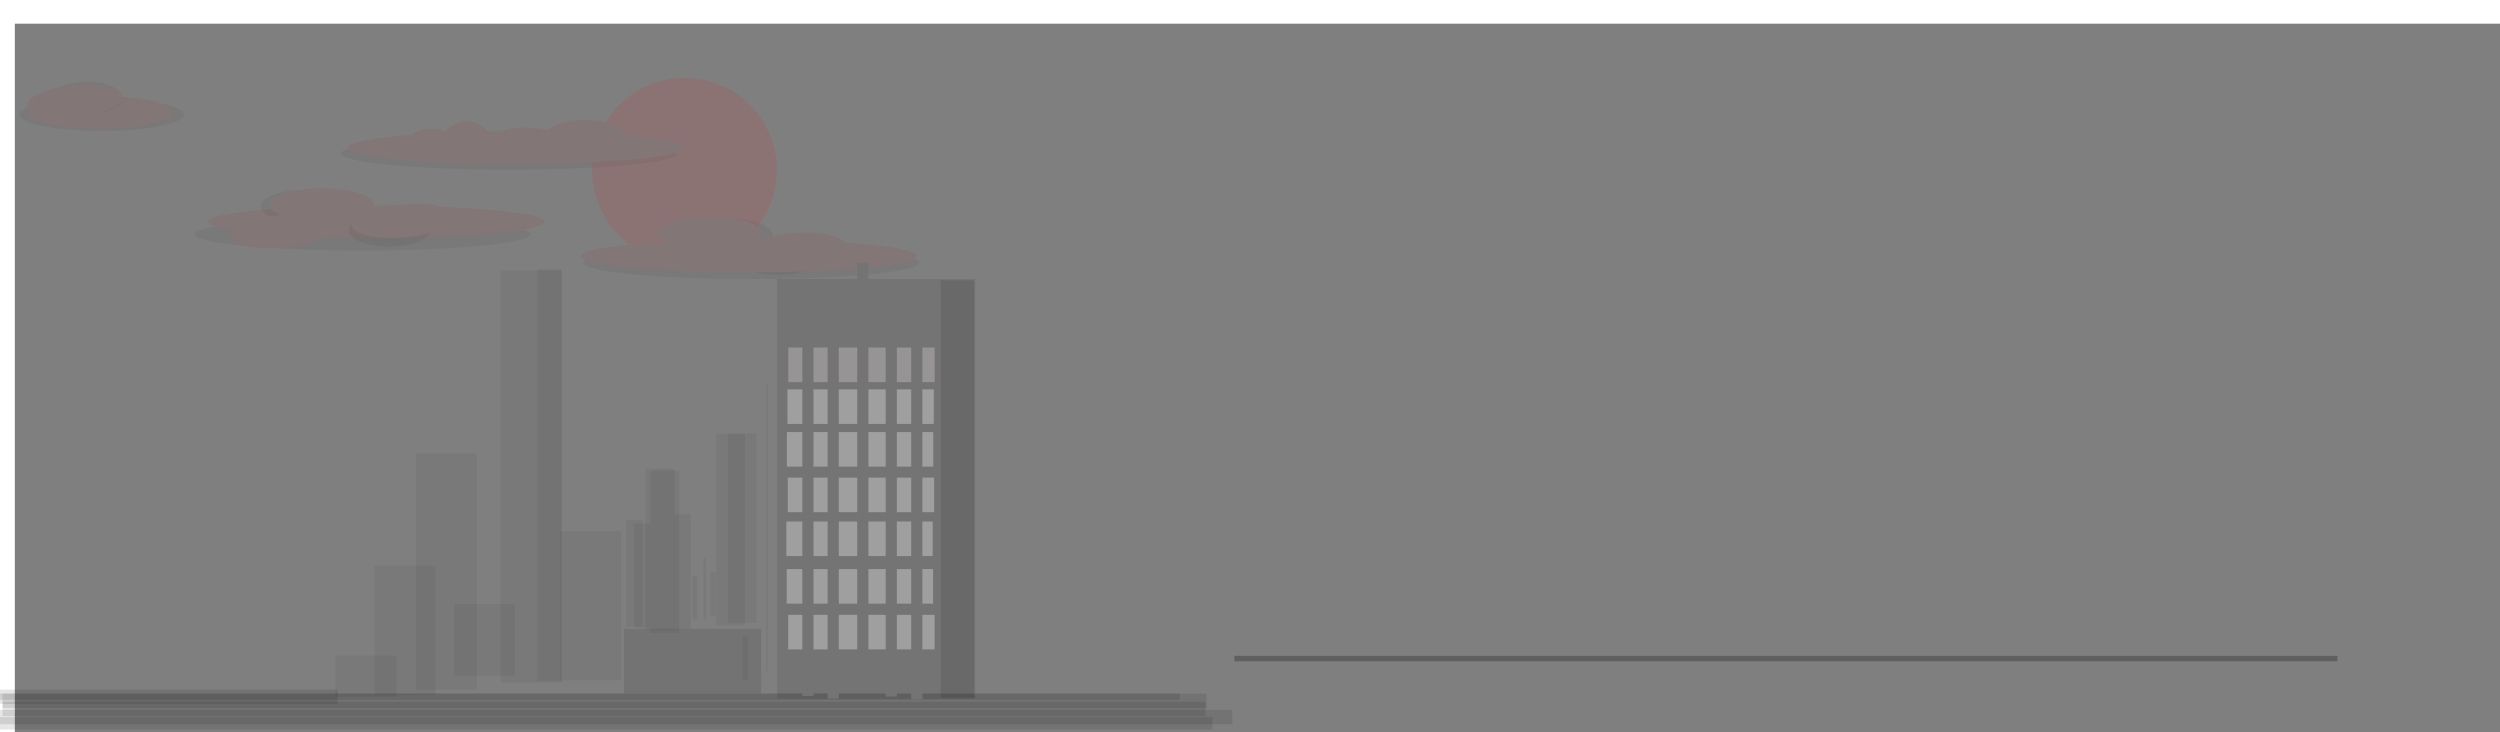
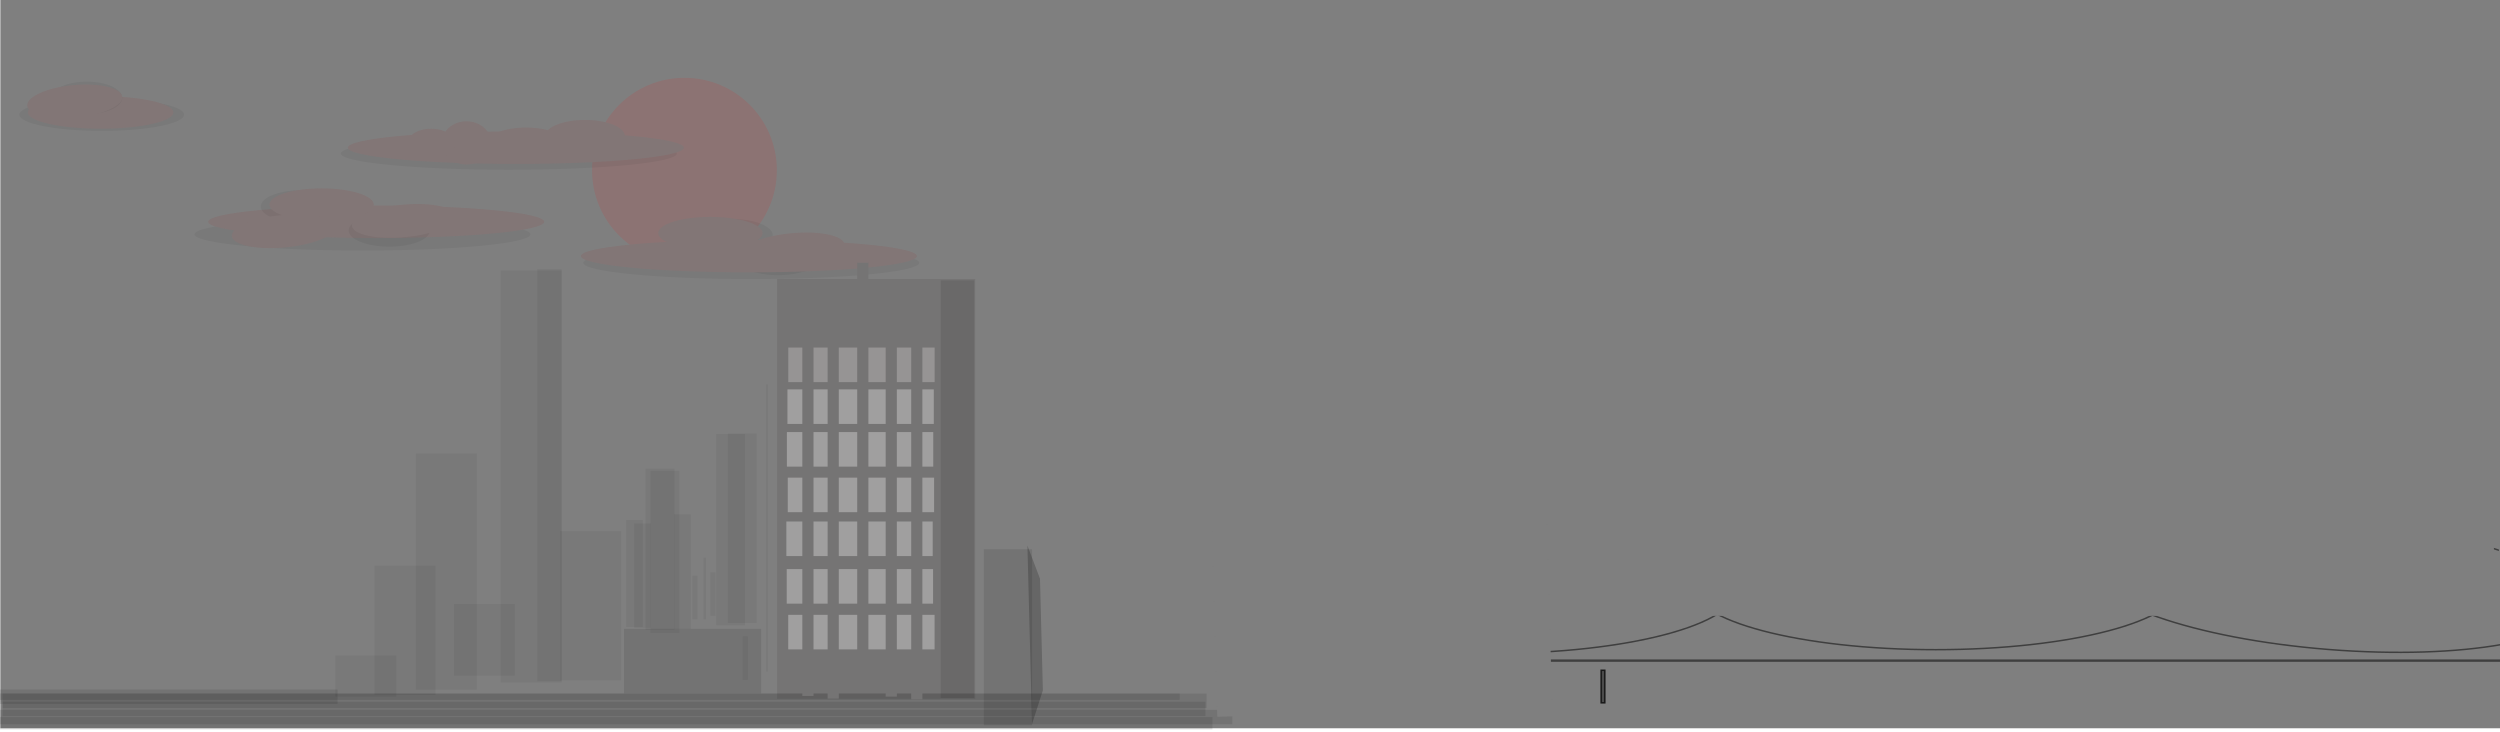
- <svg xmlns="http://www.w3.org/2000/svg" width="1640" height="480" stroke="null" style="vector-effect: non-scaling-stroke;">
+ <svg xmlns="http://www.w3.org/2000/svg" width="1640" height="480">
  <g stroke="null">
-     <rect stroke="#000000" opacity="0.5" id="svg_13" height="478" width="1644.045" y="15.545" x="9.724" stroke-linecap="null" stroke-linejoin="null" stroke-dasharray="null" stroke-width="0" fill="#000000" />
-     <rect stroke="#000000" style="vector-effect: non-scaling-stroke;" id="svg_24" height="275.333" width="130" y="183.028" x="509.75" stroke-linecap="null" stroke-linejoin="null" stroke-dasharray="null" stroke-width="0" fill="#757474" />
-     <rect stroke="#000000" style="vector-effect: non-scaling-stroke;" id="svg_25" height="42.333" width="90" y="412.5" x="409.333" opacity="0.1" stroke-linecap="null" stroke-linejoin="null" stroke-dasharray="null" stroke-width="0" fill="#000000" />
-     <rect stroke="#000000" style="vector-effect: non-scaling-stroke;" id="svg_27" height="27" width="40" y="430" x="220" opacity="0.05" stroke-linecap="null" stroke-linejoin="null" stroke-dasharray="null" stroke-width="0" fill="#000000" />
-     <rect stroke="#000000" style="vector-effect: non-scaling-stroke;" id="svg_29" height="85" width="40" y="371" x="245.667" opacity="0.05" stroke-linecap="null" stroke-linejoin="null" stroke-dasharray="null" stroke-width="0" fill="#000000" />
-     <rect stroke="#000000" style="vector-effect: non-scaling-stroke;" id="svg_30" height="155" width="40" y="297.444" x="272.778" opacity="0.05" stroke-linecap="null" stroke-linejoin="null" stroke-dasharray="null" stroke-width="0" fill="#000000" />
-     <rect stroke="#000000" style="vector-effect: non-scaling-stroke;" id="svg_31" height="47" width="40" y="396.222" x="297.778" opacity="0.05" stroke-linecap="null" stroke-linejoin="null" stroke-dasharray="null" stroke-width="0" fill="#000000" />
-     <rect stroke="#000000" style="vector-effect: non-scaling-stroke;" id="svg_32" height="270.358" width="40" y="177.407" x="328.444" opacity="0.05" stroke-linecap="null" stroke-linejoin="null" stroke-dasharray="null" stroke-width="0" fill="#000000" />
-     <rect stroke="#000000" style="vector-effect: non-scaling-stroke;" id="svg_33" height="97.914" width="40" y="348.421" x="367.507" opacity="0.05" stroke-linecap="null" stroke-linejoin="null" stroke-dasharray="null" stroke-width="0" fill="#000000" />
-     <ellipse stroke="#000000" ry="10.667" rx="110.222" id="svg_35" cy="153.718" cx="237.784" opacity="0.05" stroke-linecap="null" stroke-linejoin="null" stroke-dasharray="null" stroke-width="0" fill="#000000" />
-     <ellipse stroke="#000000" id="svg_36" ry="10.667" rx="110.222" cy="145.493" cx="246.783" stroke-linecap="null" stroke-linejoin="null" stroke-dasharray="null" stroke-width="0" fill="#827676" />
-     <ellipse stroke="#000000" id="svg_37" ry="10.667" rx="26.667" cy="135.432" cx="197.692" opacity="0.05" stroke-linecap="null" stroke-linejoin="null" stroke-dasharray="null" stroke-width="0" fill="#000000" />
-     <ellipse stroke="#000000" id="svg_38" ry="10.667" rx="34.217" cy="134.233" cx="210.963" stroke-linecap="null" stroke-linejoin="null" stroke-dasharray="null" stroke-width="0" fill="#827676" />
-     <ellipse stroke="#000000" id="svg_39" ry="10.667" rx="26.667" cy="151.176" cx="255.381" opacity="0.05" stroke-linecap="null" stroke-linejoin="null" stroke-dasharray="null" stroke-width="0" fill="#000000" />
-     <ellipse stroke="#000000" transform="rotate(174.6416 264.9402,144.9299) " id="svg_40" ry="10.667" rx="34.217" cy="144.93" cx="264.94" stroke-linecap="null" stroke-linejoin="null" stroke-dasharray="null" stroke-width="0" fill="#827676" />
-     <ellipse stroke="#000000" id="svg_41" ry="10.667" rx="54.063" cy="75.232" cx="66.719" opacity="0.05" stroke-linecap="null" stroke-linejoin="null" stroke-dasharray="null" stroke-width="0" fill="#000000" />
-     <ellipse stroke="#000000" id="svg_42" ry="10.667" rx="47.729" cy="73.763" cx="66.008" stroke-linecap="null" stroke-linejoin="null" stroke-dasharray="null" stroke-width="0" fill="#827676" />
-     <ellipse stroke="#000000" id="svg_44" ry="10.667" rx="23.289" cy="64.192" cx="56.923" opacity="0.05" stroke-linecap="null" stroke-linejoin="null" stroke-dasharray="null" stroke-width="0" fill="#000000" />
-     <ellipse stroke="#000000" id="svg_43" transform="rotate(174.6416 49.05254,66.45446) " ry="10.667" rx="31.314" cy="66.454" cx="49.053" stroke-linecap="null" stroke-linejoin="null" stroke-dasharray="null" stroke-width="0" fill="#827676" />
-     <ellipse stroke="#000000" id="svg_45" transform="rotate(174.6416 186.1201,151.6859) " ry="10.667" rx="34.217" cy="151.686" cx="186.12" stroke-linecap="null" stroke-linejoin="null" stroke-dasharray="null" stroke-width="0" fill="#827676" />
-     <circle stroke="#000000" r="60.618" cy="111.667" cx="449" opacity="0.1" stroke-linecap="null" stroke-linejoin="null" stroke-dasharray="null" stroke-width="0" fill="#ff0000" id="svg_7" />
-     <rect stroke="#000000" style="vector-effect: non-scaling-stroke;" height="124.358" width="19" y="284.38" x="477.444" opacity="0.05" stroke-linecap="null" stroke-linejoin="null" stroke-dasharray="null" stroke-width="0" fill="#000000" id="svg_8" />
-     <rect stroke="#000000" style="vector-effect: non-scaling-stroke;" height="106.358" width="19" y="308.88" x="426.694" opacity="0.05" stroke-linecap="null" stroke-linejoin="null" stroke-dasharray="null" stroke-width="0" fill="#000000" id="svg_9" />
-     <rect stroke="#000000" style="vector-effect: non-scaling-stroke;" height="70.171" width="11" y="341.13" x="410.694" opacity="0.05" stroke-linecap="null" stroke-linejoin="null" stroke-dasharray="null" stroke-width="0" fill="#000000" id="svg_10" />
-     <rect stroke="#000000" style="vector-effect: non-scaling-stroke;" height="125.483" width="19" y="284.713" x="469.778" opacity="0.05" stroke-linecap="null" stroke-linejoin="null" stroke-dasharray="null" stroke-width="0" fill="#000000" id="svg_11" />
-     <rect stroke="#000000" style="vector-effect: non-scaling-stroke;" height="105.796" width="19" y="307.38" x="423.444" opacity="0.05" stroke-linecap="null" stroke-linejoin="null" stroke-dasharray="null" stroke-width="0" fill="#000000" id="svg_12" />
-     <ellipse stroke="#000000" ry="10.667" rx="110.222" cy="172.421" cx="492.83" opacity="0.05" stroke-linecap="null" stroke-linejoin="null" stroke-dasharray="null" stroke-width="0" fill="#000000" id="svg_14" />
-     <ellipse stroke="#000000" ry="10.667" rx="26.667" cy="154.323" cx="480.301" opacity="0.05" stroke-linecap="null" stroke-linejoin="null" stroke-dasharray="null" stroke-width="0" fill="#000000" id="svg_15" />
-     <ellipse stroke="#000000" ry="10.667" rx="34.217" cy="152.936" cx="466.009" stroke-linecap="null" stroke-linejoin="null" stroke-dasharray="null" stroke-width="0" fill="#827676" id="svg_16" />
-     <ellipse stroke="#000000" ry="10.667" rx="26.667" cy="169.879" cx="510.428" opacity="0.05" stroke-linecap="null" stroke-linejoin="null" stroke-dasharray="null" stroke-width="0" fill="#000000" id="svg_17" />
-     <ellipse stroke="#000000" transform="rotate(174.6416 519.9871,163.633) " ry="10.667" rx="34.217" cy="163.633" cx="519.987" stroke-linecap="null" stroke-linejoin="null" stroke-dasharray="null" stroke-width="0" fill="#827676" id="svg_18" />
-     <ellipse stroke="#000000" ry="10.667" rx="110.222" cy="167.993" cx="491.283" stroke-linecap="null" stroke-linejoin="null" stroke-dasharray="null" stroke-width="0" fill="#827676" id="svg_19" />
-     <ellipse stroke="#000000" ry="10.667" rx="26.217" cy="89.344" cx="383.74" stroke-linecap="null" stroke-linejoin="null" stroke-dasharray="null" stroke-width="0" fill="#827676" id="svg_23" />
-     <ellipse stroke="#000000" ry="10.667" rx="110.222" cy="100.718" cx="333.784" opacity="0.05" stroke-linecap="null" stroke-linejoin="null" stroke-dasharray="null" stroke-width="0" fill="#000000" id="svg_28" />
-     <ellipse stroke="#000000" ry="10.667" rx="110.222" cy="96.882" cx="338.395" stroke-linecap="null" stroke-linejoin="null" stroke-dasharray="null" stroke-width="0" fill="#827676" id="svg_20" />
-     <ellipse stroke="#000000" ry="14.167" rx="16.217" cy="93.733" cx="305.963" stroke-linecap="null" stroke-linejoin="null" stroke-dasharray="null" stroke-width="0" fill="#827676" id="svg_34" />
-     <ellipse stroke="#000000" ry="10.667" rx="26.217" cy="94.344" cx="345.074" stroke-linecap="null" stroke-linejoin="null" stroke-dasharray="null" stroke-width="0" fill="#827676" id="svg_46" />
-     <ellipse stroke="#000000" ry="9.778" rx="15.773" cy="94.233" cx="282.851" stroke-linecap="null" stroke-linejoin="null" stroke-dasharray="null" stroke-width="0" fill="#827676" id="svg_47" />
-     <rect stroke="#000000" style="vector-effect: non-scaling-stroke;" height="270.358" width="16" y="176.519" x="352.444" opacity="0.05" stroke-linecap="null" stroke-linejoin="null" stroke-dasharray="null" stroke-width="0" fill="#000000" id="svg_48" />
-     <rect stroke="#000000" style="vector-effect: non-scaling-stroke;" height="9.444" width="813.861" y="465.667" x="-5.444" opacity="0.1" stroke-linecap="null" stroke-linejoin="null" stroke-dasharray="null" stroke-width="0" fill="#000000" id="svg_51" />
-     <rect stroke="#000000" style="vector-effect: non-scaling-stroke;" height="9.444" width="789.111" y="460.333" x="1.667" opacity="0.1" stroke-linecap="null" stroke-linejoin="null" stroke-dasharray="null" stroke-width="0" fill="#000000" id="svg_52" />
-     <rect stroke="#000000" style="vector-effect: non-scaling-stroke;" height="9.444" width="789.861" y="455" x="1.667" opacity="0.1" stroke-linecap="null" stroke-linejoin="null" stroke-dasharray="null" stroke-width="0" fill="#000000" id="svg_53" />
-     <rect stroke="#000000" height="9.444" width="225.111" y="452.333" x="-3.667" opacity="0.1" stroke-linecap="null" stroke-linejoin="null" stroke-dasharray="null" stroke-width="0" fill="#000000" id="svg_54" />
-     <rect stroke="#000000" style="vector-effect: non-scaling-stroke;" height="4.194" width="774.861" y="454.917" x="-1" opacity="0.1" stroke-linecap="null" stroke-linejoin="null" stroke-dasharray="null" stroke-width="0" fill="#000000" id="svg_55" />
-     <rect stroke="#000000" style="vector-effect: non-scaling-stroke;" height="8.111" width="801.861" y="470.417" x="-6.5" opacity="0.1" stroke-linecap="null" stroke-linejoin="null" stroke-dasharray="null" stroke-width="0" fill="#000000" id="svg_56" />
-     <rect stroke="#000000" style="vector-effect: non-scaling-stroke;" id="svg_22" height="274" width="22" y="183.917" x="617.111" opacity="0.1" stroke-linecap="null" stroke-linejoin="null" stroke-dasharray="null" stroke-width="0" fill="#000000" />
-     <rect stroke="#000000" style="vector-effect: non-scaling-stroke;" fill="#969494" stroke-width="0" stroke-dasharray="null" stroke-linejoin="null" stroke-linecap="null" x="517.125" y="228" width="96" height="22.667" id="svg_68" />
-     <rect stroke="#000000" style="vector-effect: non-scaling-stroke;" fill="#a09f9f" stroke-width="0" stroke-dasharray="null" stroke-linejoin="null" stroke-linecap="null" x="516.562" y="255.438" width="96" height="22.667" id="svg_69" />
-     <rect stroke="#000000" fill="#a09f9f" stroke-width="0" stroke-dasharray="null" stroke-linejoin="null" stroke-linecap="null" x="516.208" y="283.438" width="96" height="22.667" id="svg_70" />
-     <rect stroke="#000000" fill="#a09f9f" stroke-width="0" stroke-dasharray="null" stroke-linejoin="null" stroke-linecap="null" x="516.771" y="313.333" width="96" height="22.667" id="svg_71" />
-     <rect stroke="#000000" fill="#a09f9f" stroke-width="0" stroke-dasharray="null" stroke-linejoin="null" stroke-linecap="null" x="515.854" y="342.104" width="96" height="22.667" id="svg_72" />
-     <rect stroke="#000000" fill="#a09f9f" stroke-width="0" stroke-dasharray="null" stroke-linejoin="null" stroke-linecap="null" x="516.083" y="373.333" width="96" height="22.667" id="svg_73" />
-     <rect stroke="#000000" id="svg_1" fill="#a09f9f" stroke-width="0" stroke-dasharray="null" stroke-linejoin="null" stroke-linecap="null" x="517.083" y="403.333" width="96" height="22.667" />
-     <rect stroke="#000000" style="vector-effect: non-scaling-stroke;" height="270.271" width="7.333" y="186.278" x="526.333" stroke-linecap="null" stroke-linejoin="null" stroke-dasharray="null" stroke-width="0" fill="#757474" id="svg_74" />
-     <rect stroke="#000000" style="vector-effect: non-scaling-stroke;" height="265.208" width="7.333" y="193.111" x="542.917" stroke-linecap="null" stroke-linejoin="null" stroke-dasharray="null" stroke-width="0" fill="#757474" id="svg_75" />
-     <rect stroke="#000000" style="vector-effect: non-scaling-stroke;" height="274.771" width="7.333" y="172.361" x="562.333" stroke-linecap="null" stroke-linejoin="null" stroke-dasharray="null" stroke-width="0" fill="#757474" id="svg_76" />
-     <rect stroke="#000000" style="vector-effect: non-scaling-stroke;" height="267.458" width="7.333" y="189.528" x="581" stroke-linecap="null" stroke-linejoin="null" stroke-dasharray="null" stroke-width="0" fill="#757474" id="svg_77" />
-     <rect stroke="#000000" style="vector-effect: non-scaling-stroke;" height="273.083" width="7.333" y="185.694" x="597.75" stroke-linecap="null" stroke-linejoin="null" stroke-dasharray="null" stroke-width="0" fill="#757474" id="svg_78" />
-     <rect stroke="#000000" style="vector-effect: non-scaling-stroke;" id="svg_2" height="75.233" width="11" y="337.38" x="442.194" opacity="0.05" stroke-linecap="null" stroke-linejoin="null" stroke-dasharray="null" stroke-width="0" fill="#000000" />
-     <rect stroke="#000000" style="vector-effect: non-scaling-stroke;" id="svg_3" height="68.483" width="11" y="343.38" x="415.944" opacity="0.05" stroke-linecap="null" stroke-linejoin="null" stroke-dasharray="null" stroke-width="0" fill="#000000" />
-     <rect stroke="#000000" style="vector-effect: non-scaling-stroke;" id="svg_26" height="28.688" width="3.375" y="377.625" x="454.187" opacity="0.05" stroke-linecap="null" stroke-linejoin="null" stroke-dasharray="null" stroke-width="0" fill="#000000" />
-     <rect stroke="#000000" style="vector-effect: non-scaling-stroke;" id="svg_57" height="40.5" width="1.688" y="365.813" x="461.5" opacity="0.05" stroke-linecap="null" stroke-linejoin="null" stroke-dasharray="null" stroke-width="0" fill="#000000" />
-     <rect stroke="#000000" style="vector-effect: non-scaling-stroke;" id="svg_58" height="28.688" width="3.375" y="375.375" x="466" opacity="0.05" stroke-linecap="null" stroke-linejoin="null" stroke-dasharray="null" stroke-width="0" fill="#000000" />
-     <rect stroke="#000000" style="vector-effect: non-scaling-stroke;" id="svg_59" height="28.688" width="3.375" y="417.375" x="487.187" opacity="0.05" stroke-linecap="null" stroke-linejoin="null" stroke-dasharray="null" stroke-width="0" fill="#000000" />
-     <rect stroke="#000000" style="vector-effect: non-scaling-stroke;" id="svg_60" height="188.438" width="1.125" y="252.187" x="502.562" opacity="0.05" stroke-linecap="null" stroke-linejoin="null" stroke-dasharray="null" stroke-width="0" fill="#000000" />
-     <rect stroke="#000000" style="vector-effect: non-scaling-stroke;" id="svg_64" height="3.556" width="723.556" y="430.222" x="809.778" opacity="0.25" stroke-linecap="null" stroke-linejoin="null" stroke-dasharray="null" stroke-width="0" fill="#000000" />
+     <rect fill="#000000" stroke-width="0" stroke-dasharray="null" stroke-linejoin="null" stroke-linecap="null" x="0.242" y="-0.257" width="1644.045" height="478" id="svg_13" opacity="0.5" stroke="#000000" />
+     <rect fill="#757474" stroke-width="0" stroke-dasharray="null" stroke-linejoin="null" stroke-linecap="null" x="509.75" y="183.028" width="130" height="275.333" id="svg_24" stroke="#000000" />
+     <rect fill="#000000" stroke-width="0" stroke-dasharray="null" stroke-linejoin="null" stroke-linecap="null" opacity="0.1" x="409.333" y="412.5" width="90" height="42.333" id="svg_25" stroke="#000000" />
+     <rect fill="#000000" stroke-width="0" stroke-dasharray="null" stroke-linejoin="null" stroke-linecap="null" opacity="0.05" x="220" y="430" width="40" height="27" id="svg_27" stroke="#000000" />
+     <rect fill="#000000" stroke-width="0" stroke-dasharray="null" stroke-linejoin="null" stroke-linecap="null" opacity="0.05" x="245.667" y="371" width="40" height="85" id="svg_29" stroke="#000000" />
+     <rect fill="#000000" stroke-width="0" stroke-dasharray="null" stroke-linejoin="null" stroke-linecap="null" opacity="0.05" x="272.778" y="297.444" width="40" height="155" id="svg_30" stroke="#000000" />
+     <rect fill="#000000" stroke-width="0" stroke-dasharray="null" stroke-linejoin="null" stroke-linecap="null" opacity="0.05" x="297.778" y="396.222" width="40" height="47" id="svg_31" stroke="#000000" />
+     <rect fill="#000000" stroke-width="0" stroke-dasharray="null" stroke-linejoin="null" stroke-linecap="null" opacity="0.05" x="328.444" y="177.407" width="40" height="270.358" id="svg_32" stroke="#000000" />
+     <rect fill="#000000" stroke-width="0" stroke-dasharray="null" stroke-linejoin="null" stroke-linecap="null" opacity="0.05" x="367.507" y="348.421" width="40" height="97.914" id="svg_33" stroke="#000000" />
+     <ellipse fill="#000000" stroke-width="0" stroke-dasharray="null" stroke-linejoin="null" stroke-linecap="null" opacity="0.05" cx="237.784" cy="153.718" id="svg_35" rx="110.222" ry="10.667" stroke="#000000" />
+     <ellipse fill="#827676" stroke-width="0" stroke-dasharray="null" stroke-linejoin="null" stroke-linecap="null" cx="246.783" cy="145.493" rx="110.222" ry="10.667" id="svg_36" stroke="#000000" />
+     <ellipse fill="#000000" stroke-width="0" stroke-dasharray="null" stroke-linejoin="null" stroke-linecap="null" opacity="0.05" cx="197.692" cy="135.432" rx="26.667" ry="10.667" id="svg_37" stroke="#000000" />
+     <ellipse fill="#827676" stroke-width="0" stroke-dasharray="null" stroke-linejoin="null" stroke-linecap="null" cx="210.963" cy="134.233" rx="34.217" ry="10.667" id="svg_38" stroke="#000000" />
+     <ellipse fill="#000000" stroke-width="0" stroke-dasharray="null" stroke-linejoin="null" stroke-linecap="null" opacity="0.05" cx="255.381" cy="151.176" rx="26.667" ry="10.667" id="svg_39" stroke="#000000" />
+     <ellipse fill="#827676" stroke-width="0" stroke-dasharray="null" stroke-linejoin="null" stroke-linecap="null" cx="264.94" cy="144.93" rx="34.217" ry="10.667" id="svg_40" transform="rotate(174.6416 264.9402,144.9299) " stroke="#000000" />
+     <ellipse fill="#000000" stroke-width="0" stroke-dasharray="null" stroke-linejoin="null" stroke-linecap="null" opacity="0.05" cx="66.719" cy="75.232" rx="54.063" ry="10.667" id="svg_41" stroke="#000000" />
+     <ellipse fill="#827676" stroke-width="0" stroke-dasharray="null" stroke-linejoin="null" stroke-linecap="null" cx="66.008" cy="73.763" rx="47.729" ry="10.667" id="svg_42" stroke="#000000" />
+     <ellipse fill="#000000" stroke-width="0" stroke-dasharray="null" stroke-linejoin="null" stroke-linecap="null" opacity="0.05" cx="56.923" cy="64.192" rx="23.289" ry="10.667" id="svg_44" stroke="#000000" />
+     <ellipse fill="#827676" stroke-width="0" stroke-dasharray="null" stroke-linejoin="null" stroke-linecap="null" cx="49.053" cy="66.454" rx="31.314" ry="10.667" transform="rotate(174.6416 49.05254,66.45446) " id="svg_43" stroke="#000000" />
+     <ellipse fill="#827676" stroke-width="0" stroke-dasharray="null" stroke-linejoin="null" stroke-linecap="null" cx="186.12" cy="151.686" rx="34.217" ry="10.667" transform="rotate(174.6416 186.1201,151.6859) " id="svg_45" stroke="#000000" />
+     <circle id="svg_7" fill="#ff0000" stroke-width="0" stroke-dasharray="null" stroke-linejoin="null" stroke-linecap="null" opacity="0.1" cx="449" cy="111.667" r="60.618" stroke="#000000" />
+     <rect id="svg_8" fill="#000000" stroke-width="0" stroke-dasharray="null" stroke-linejoin="null" stroke-linecap="null" opacity="0.05" x="477.444" y="284.38" width="19" height="124.358" stroke="#000000" />
+     <rect id="svg_9" fill="#000000" stroke-width="0" stroke-dasharray="null" stroke-linejoin="null" stroke-linecap="null" opacity="0.05" x="426.694" y="308.88" width="19" height="106.358" stroke="#000000" />
+     <rect id="svg_10" fill="#000000" stroke-width="0" stroke-dasharray="null" stroke-linejoin="null" stroke-linecap="null" opacity="0.05" x="410.694" y="341.13" width="11" height="70.171" stroke="#000000" />
+     <rect id="svg_11" fill="#000000" stroke-width="0" stroke-dasharray="null" stroke-linejoin="null" stroke-linecap="null" opacity="0.05" x="469.778" y="284.713" width="19" height="125.483" stroke="#000000" />
+     <rect id="svg_12" fill="#000000" stroke-width="0" stroke-dasharray="null" stroke-linejoin="null" stroke-linecap="null" opacity="0.05" x="423.444" y="307.38" width="19" height="105.796" stroke="#000000" />
+     <ellipse id="svg_14" fill="#000000" stroke-width="0" stroke-dasharray="null" stroke-linejoin="null" stroke-linecap="null" opacity="0.05" cx="492.83" cy="172.421" rx="110.222" ry="10.667" stroke="#000000" />
+     <ellipse id="svg_15" fill="#000000" stroke-width="0" stroke-dasharray="null" stroke-linejoin="null" stroke-linecap="null" opacity="0.05" cx="480.301" cy="154.323" rx="26.667" ry="10.667" stroke="#000000" />
+     <ellipse id="svg_16" fill="#827676" stroke-width="0" stroke-dasharray="null" stroke-linejoin="null" stroke-linecap="null" cx="466.009" cy="152.936" rx="34.217" ry="10.667" stroke="#000000" />
+     <ellipse id="svg_17" fill="#000000" stroke-width="0" stroke-dasharray="null" stroke-linejoin="null" stroke-linecap="null" opacity="0.05" cx="510.428" cy="169.879" rx="26.667" ry="10.667" stroke="#000000" />
+     <ellipse id="svg_18" fill="#827676" stroke-width="0" stroke-dasharray="null" stroke-linejoin="null" stroke-linecap="null" cx="519.987" cy="163.633" rx="34.217" ry="10.667" transform="rotate(174.6416 519.9871,163.633) " stroke="#000000" />
+     <ellipse id="svg_19" fill="#827676" stroke-width="0" stroke-dasharray="null" stroke-linejoin="null" stroke-linecap="null" cx="491.283" cy="167.993" rx="110.222" ry="10.667" stroke="#000000" />
+     <ellipse id="svg_23" fill="#827676" stroke-width="0" stroke-dasharray="null" stroke-linejoin="null" stroke-linecap="null" cx="383.74" cy="89.344" rx="26.217" ry="10.667" stroke="#000000" />
+     <ellipse id="svg_28" fill="#000000" stroke-width="0" stroke-dasharray="null" stroke-linejoin="null" stroke-linecap="null" opacity="0.05" cx="333.784" cy="100.718" rx="110.222" ry="10.667" stroke="#000000" />
+     <ellipse id="svg_20" fill="#827676" stroke-width="0" stroke-dasharray="null" stroke-linejoin="null" stroke-linecap="null" cx="338.395" cy="96.882" rx="110.222" ry="10.667" stroke="#000000" />
+     <ellipse id="svg_34" fill="#827676" stroke-width="0" stroke-dasharray="null" stroke-linejoin="null" stroke-linecap="null" cx="305.963" cy="93.733" rx="16.217" ry="14.167" stroke="#000000" />
+     <ellipse id="svg_46" fill="#827676" stroke-width="0" stroke-dasharray="null" stroke-linejoin="null" stroke-linecap="null" cx="345.074" cy="94.344" rx="26.217" ry="10.667" stroke="#000000" />
+     <ellipse id="svg_47" fill="#827676" stroke-width="0" stroke-dasharray="null" stroke-linejoin="null" stroke-linecap="null" cx="282.851" cy="94.233" rx="15.773" ry="9.778" stroke="#000000" />
+     <rect id="svg_48" fill="#000000" stroke-width="0" stroke-dasharray="null" stroke-linejoin="null" stroke-linecap="null" opacity="0.05" x="352.444" y="176.519" width="16" height="270.358" stroke="#000000" />
+     <rect id="svg_51" fill="#000000" stroke-width="0" stroke-dasharray="null" stroke-linejoin="null" stroke-linecap="null" opacity="0.1" x="-5.444" y="465.667" width="813.861" height="9.444" stroke="#000000" />
+     <rect id="svg_52" fill="#000000" stroke-width="0" stroke-dasharray="null" stroke-linejoin="null" stroke-linecap="null" opacity="0.1" x="1.667" y="460.333" width="789.111" height="9.444" stroke="#000000" />
+     <rect id="svg_53" fill="#000000" stroke-width="0" stroke-dasharray="null" stroke-linejoin="null" stroke-linecap="null" opacity="0.1" x="1.667" y="455" width="789.861" height="9.444" stroke="#000000" />
+     <rect id="svg_54" fill="#000000" stroke-width="0" stroke-dasharray="null" stroke-linejoin="null" stroke-linecap="null" opacity="0.1" x="-3.667" y="452.333" width="225.111" height="9.444" stroke="#000000" />
+     <rect id="svg_55" fill="#000000" stroke-width="0" stroke-dasharray="null" stroke-linejoin="null" stroke-linecap="null" opacity="0.1" x="-1" y="454.917" width="774.861" height="4.194" stroke="#000000" />
+     <rect stroke="#000000" id="svg_56" fill="#000000" stroke-width="0" stroke-dasharray="null" stroke-linejoin="null" stroke-linecap="null" opacity="0.1" x="-6.5" y="470.417" width="801.861" height="8.111" />
+     <rect fill="#000000" stroke-width="0" stroke-dasharray="null" stroke-linejoin="null" stroke-linecap="null" opacity="0.1" x="617.111" y="183.917" width="22" height="274" id="svg_22" stroke="#000000" />
+     <rect id="svg_68" height="22.667" width="96" y="228" x="517.125" stroke-linecap="null" stroke-linejoin="null" stroke-dasharray="null" stroke-width="0" fill="#969494" stroke="#000000" />
+     <rect id="svg_69" height="22.667" width="96" y="255.438" x="516.562" stroke-linecap="null" stroke-linejoin="null" stroke-dasharray="null" stroke-width="0" fill="#a09f9f" stroke="#000000" />
+     <rect id="svg_70" height="22.667" width="96" y="283.438" x="516.208" stroke-linecap="null" stroke-linejoin="null" stroke-dasharray="null" stroke-width="0" fill="#a09f9f" stroke="#000000" />
+     <rect id="svg_71" height="22.667" width="96" y="313.333" x="516.771" stroke-linecap="null" stroke-linejoin="null" stroke-dasharray="null" stroke-width="0" fill="#a09f9f" stroke="#000000" />
+     <rect id="svg_72" height="22.667" width="96" y="342.104" x="515.854" stroke-linecap="null" stroke-linejoin="null" stroke-dasharray="null" stroke-width="0" fill="#a09f9f" stroke="#000000" />
+     <rect id="svg_73" height="22.667" width="96" y="373.333" x="516.083" stroke-linecap="null" stroke-linejoin="null" stroke-dasharray="null" stroke-width="0" fill="#a09f9f" stroke="#000000" />
+     <rect height="22.667" width="96" y="403.333" x="517.083" stroke-linecap="null" stroke-linejoin="null" stroke-dasharray="null" stroke-width="0" fill="#a09f9f" id="svg_1" stroke="#000000" />
+     <rect id="svg_74" fill="#757474" stroke-width="0" stroke-dasharray="null" stroke-linejoin="null" stroke-linecap="null" x="526.333" y="186.278" width="7.333" height="270.271" stroke="#000000" />
+     <rect id="svg_75" fill="#757474" stroke-width="0" stroke-dasharray="null" stroke-linejoin="null" stroke-linecap="null" x="542.917" y="193.111" width="7.333" height="265.208" stroke="#000000" />
+     <rect id="svg_76" fill="#757474" stroke-width="0" stroke-dasharray="null" stroke-linejoin="null" stroke-linecap="null" x="562.333" y="172.361" width="7.333" height="274.771" stroke="#000000" />
+     <rect id="svg_77" fill="#757474" stroke-width="0" stroke-dasharray="null" stroke-linejoin="null" stroke-linecap="null" x="581" y="189.528" width="7.333" height="267.458" stroke="#000000" />
+     <rect id="svg_78" fill="#757474" stroke-width="0" stroke-dasharray="null" stroke-linejoin="null" stroke-linecap="null" x="597.75" y="185.694" width="7.333" height="273.083" stroke="#000000" />
+     <rect fill="#000000" stroke-width="0" stroke-dasharray="null" stroke-linejoin="null" stroke-linecap="null" opacity="0.05" x="442.194" y="337.38" width="11" height="75.233" id="svg_2" stroke="#000000" />
+     <rect fill="#000000" stroke-width="0" stroke-dasharray="null" stroke-linejoin="null" stroke-linecap="null" opacity="0.05" x="415.944" y="343.38" width="11" height="68.483" id="svg_3" stroke="#000000" />
+     <rect fill="#000000" stroke-width="0" stroke-dasharray="null" stroke-linejoin="null" stroke-linecap="null" opacity="0.05" x="454.187" y="377.625" width="3.375" height="28.688" id="svg_26" stroke="#000000" />
+     <rect fill="#000000" stroke-width="0" stroke-dasharray="null" stroke-linejoin="null" stroke-linecap="null" opacity="0.05" x="461.5" y="365.813" width="1.688" height="40.5" id="svg_57" stroke="#000000" />
+     <rect fill="#000000" stroke-width="0" stroke-dasharray="null" stroke-linejoin="null" stroke-linecap="null" opacity="0.05" x="466" y="375.375" width="3.375" height="28.688" id="svg_58" stroke="#000000" />
+     <rect fill="#000000" stroke-width="0" stroke-dasharray="null" stroke-linejoin="null" stroke-linecap="null" opacity="0.05" x="487.187" y="417.375" width="3.375" height="28.688" id="svg_59" stroke="#000000" />
+     <rect fill="#000000" stroke-width="0" stroke-dasharray="null" stroke-linejoin="null" stroke-linecap="null" opacity="0.05" x="502.562" y="252.187" width="1.125" height="188.438" id="svg_60" stroke="#000000" />
+     <rect stroke="#000000" fill="#000000" stroke-width="0" stroke-dasharray="null" stroke-linejoin="null" stroke-linecap="null" opacity="0.5" x="921.185" y="432.593" width="723.556" height="1.556" id="svg_64" />
+     <ellipse opacity="0.5" ry="42.188" rx="160.312" id="svg_4" cy="386.458" cx="978.917" stroke-linecap="null" stroke-linejoin="null" stroke-dasharray="null" stroke="#000000" fill="none" />
+     <ellipse opacity="0.5" id="svg_5" ry="42.188" rx="160.312" cy="384" cx="1269.812" stroke-linecap="null" stroke-linejoin="null" stroke-dasharray="null" stroke="#000000" fill="none" />
+     <ellipse opacity="0.5" transform="rotate(4.543605 1530.849,384) " id="svg_6" ry="42.188" rx="160.312" cy="384" cx="1530.849" stroke-linecap="null" stroke-linejoin="null" stroke-dasharray="null" stroke="#000000" fill="none" />
+     <rect stroke="#000000" stroke-width="0" id="svg_21" height="84" width="834.667" y="320" x="801.333" stroke-linecap="null" stroke-linejoin="null" stroke-dasharray="null" fill="#7f7f7f" />
+     <rect stroke="#000000" transform="rotate(88.36401 906.3917,396.7471) " id="svg_49" stroke-width="0" height="219.8" width="140.7" y="286.847" x="836.042" stroke-linecap="null" stroke-linejoin="null" stroke-dasharray="null" fill="#7f7f7f" />
+     <rect id="svg_50" stroke="#000000" transform="rotate(88.36401 1750.244,396.7471) " stroke-width="0" height="219.8" width="140.7" y="286.847" x="1679.893" stroke-linecap="null" stroke-linejoin="null" stroke-dasharray="null" fill="#7f7f7f" />
+     <rect stroke="#000000" id="svg_62" height="21.333" width="2.37" y="439.704" x="1050.37" opacity="0.8" stroke-linecap="null" stroke-linejoin="null" stroke-dasharray="null" stroke-width="null" fill="#3f3f3f" />
+     <rect stroke="#000000" id="svg_63" fill="#000000" stroke-width="0" stroke-dasharray="null" stroke-linejoin="null" stroke-linecap="null" opacity="0.1" x="645.373" y="360.301" width="31.664" height="115.458" />
+     <path stroke="#000000" transform="rotate(88.51938 679.335,416.3533) " id="svg_65" d="m620.706,420.199l21.986,-7.691l73.286,0l21.986,7.691l-117.258,0z" opacity="0.2" stroke-linecap="null" stroke-linejoin="null" stroke-dasharray="null" stroke-width="0" fill="#000000" />
  </g>
</svg>
